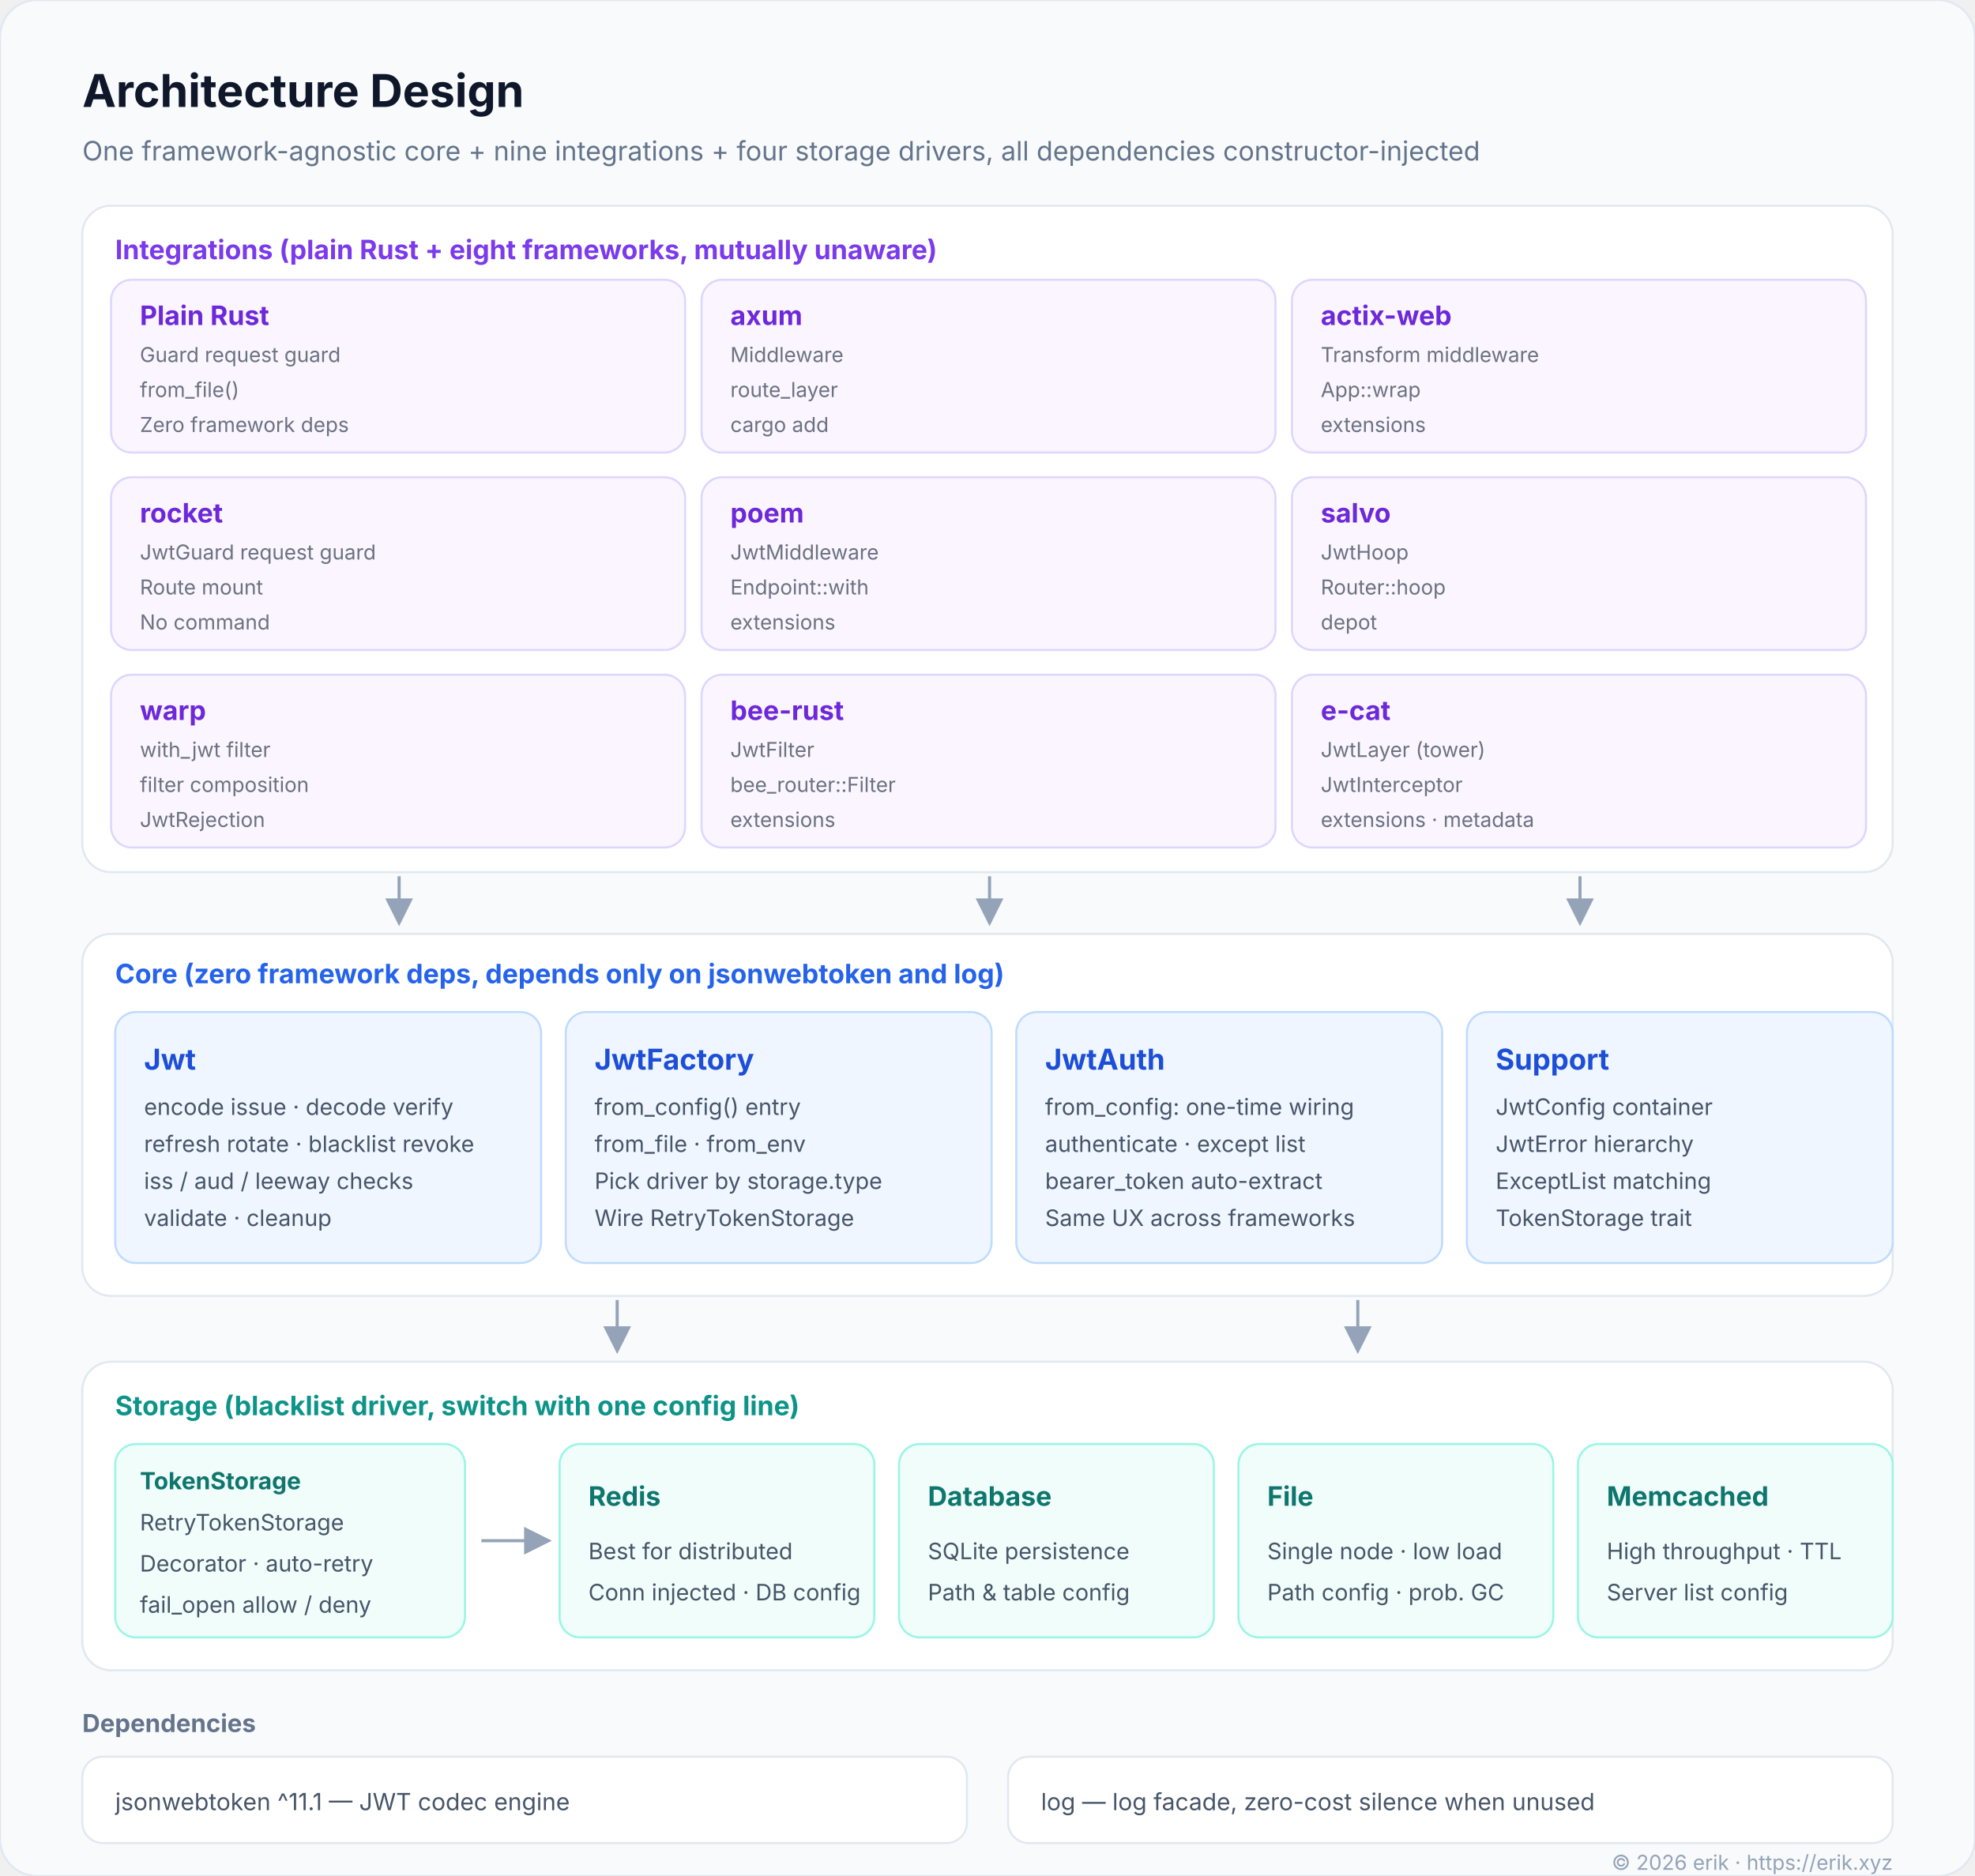
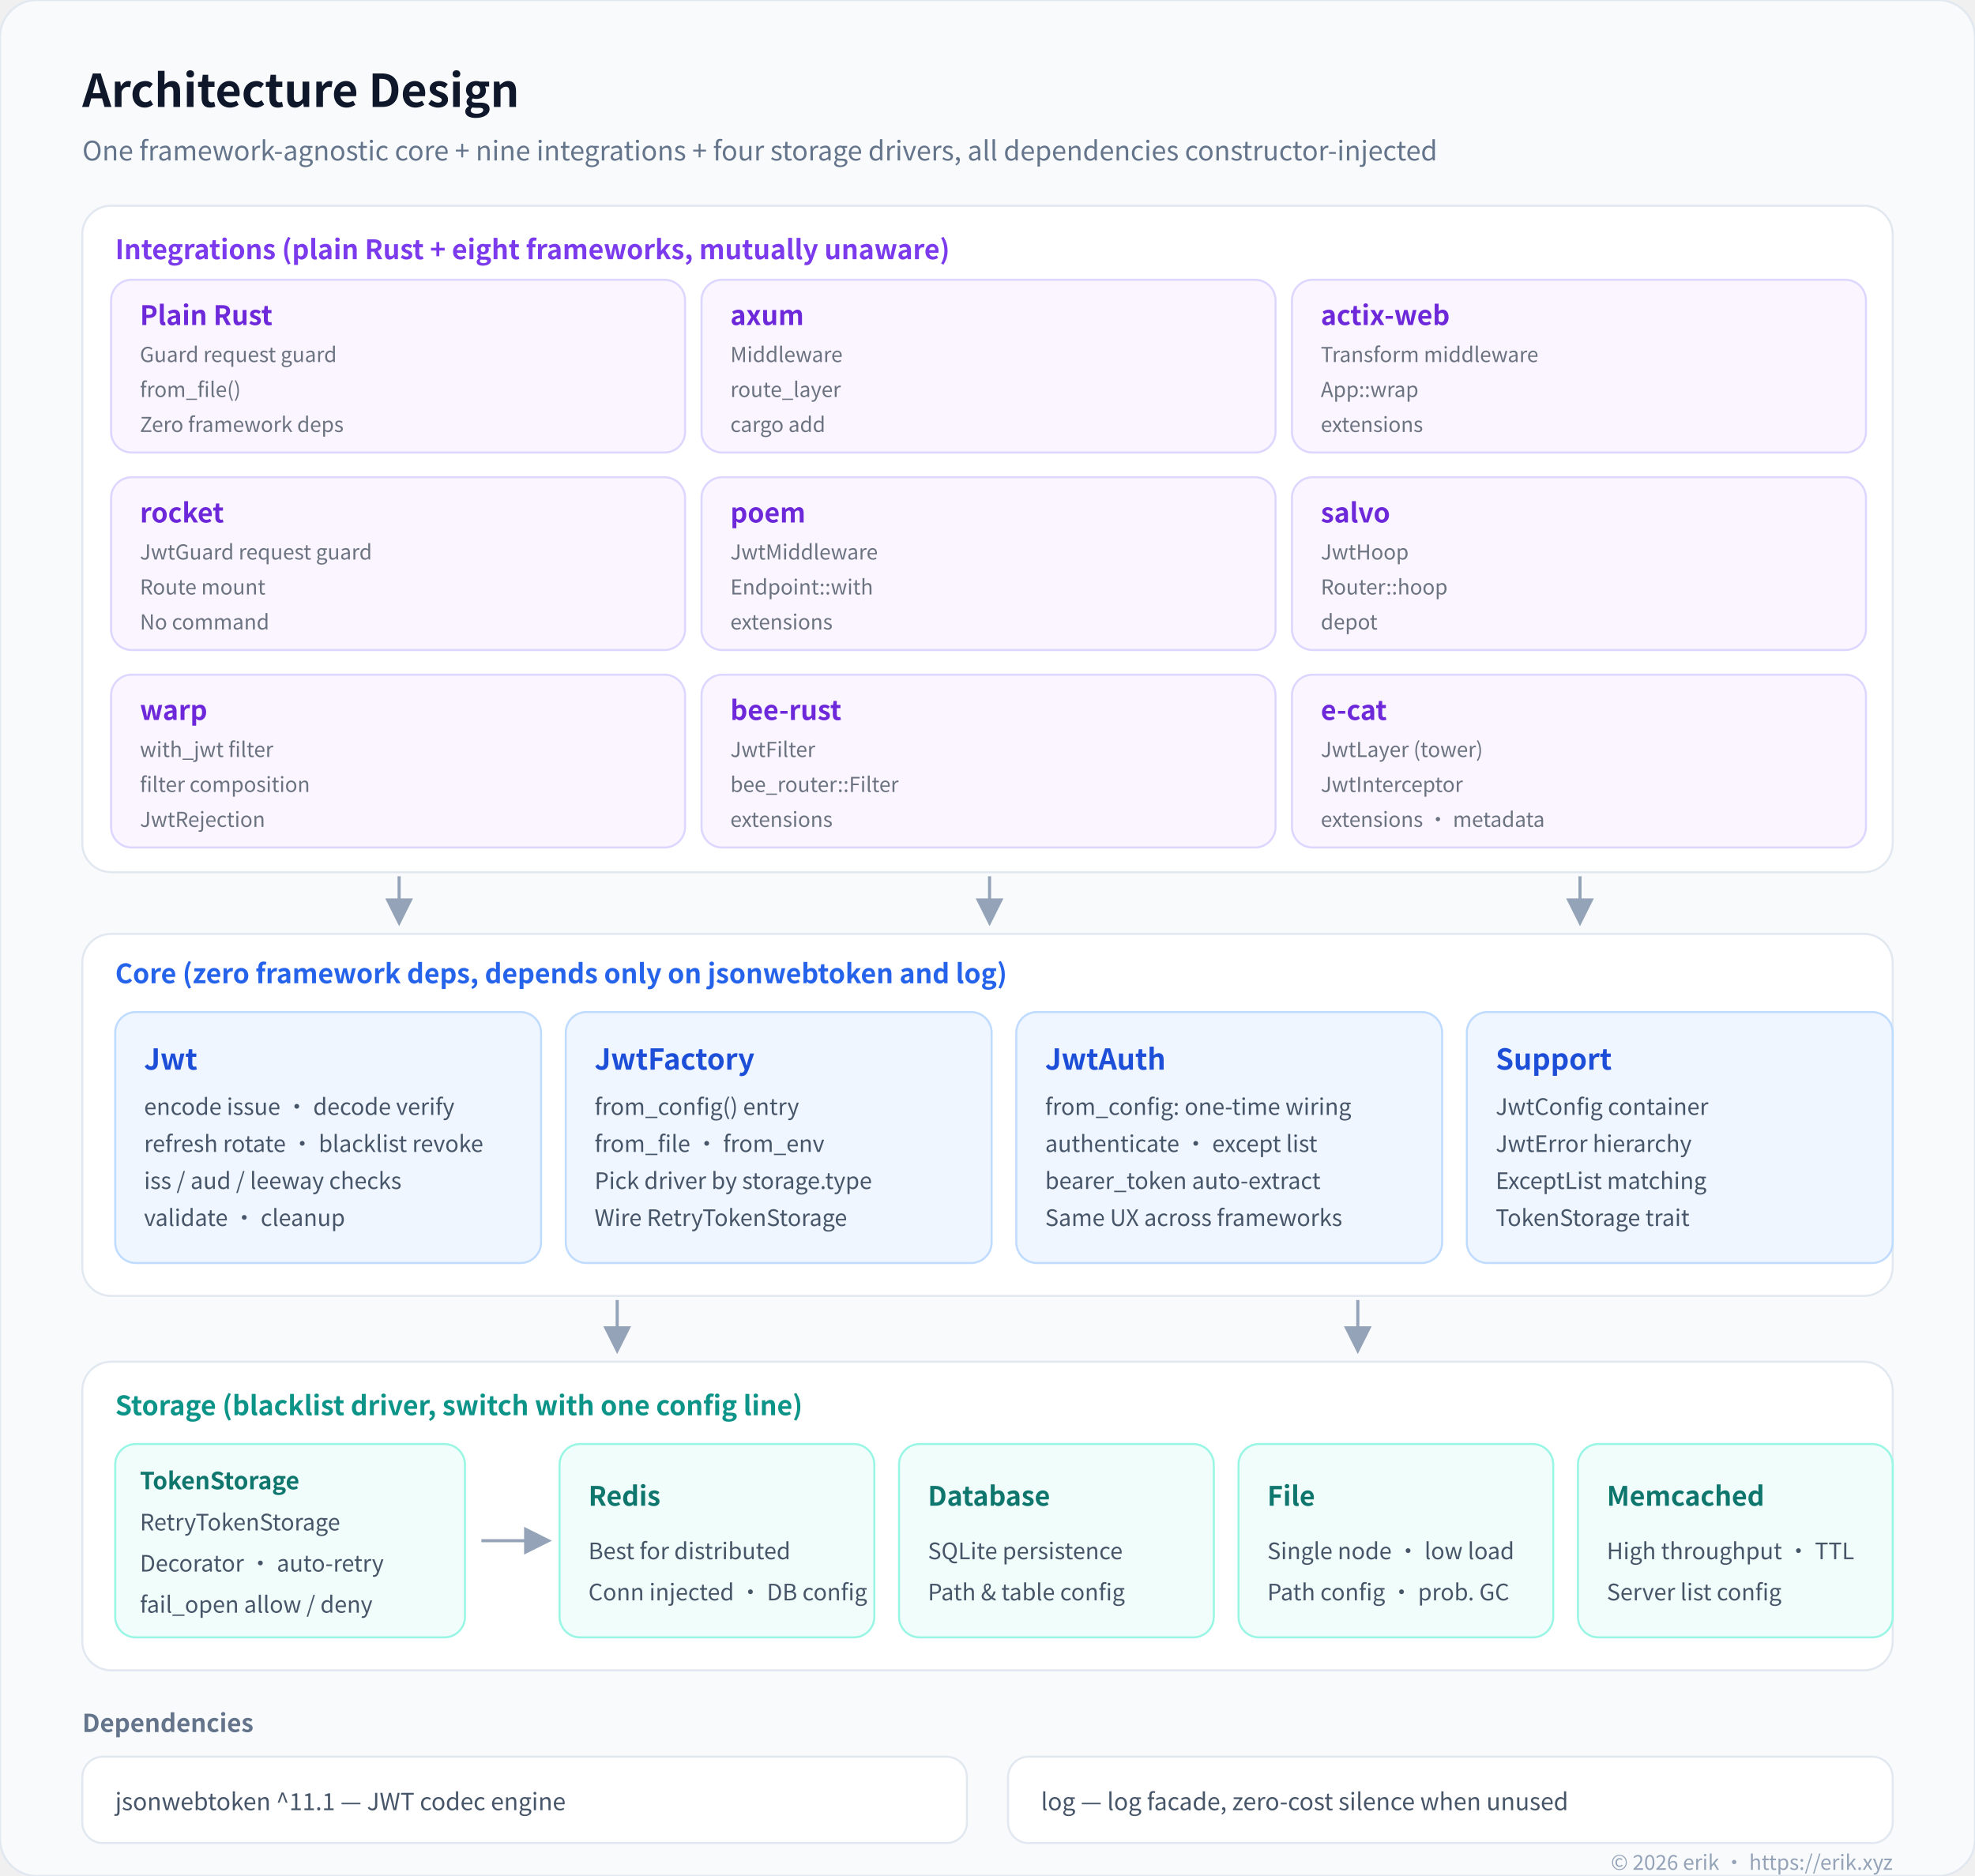
- <svg xmlns="http://www.w3.org/2000/svg" width="960" height="912" viewBox="0 0 960 912" role="img" aria-labelledby="archTitle archDesc" font-family="-apple-system, BlinkMacSystemFont, 'Segoe UI', 'PingFang SC', 'Hiragino Sans GB', 'Microsoft YaHei', sans-serif">
+ <svg xmlns="http://www.w3.org/2000/svg" width="960" height="912" viewBox="0 0 960 912" role="img" aria-labelledby="archTitle archDesc" font-family="'Source Han Sans SC', 'Noto Sans SC', 'Noto Sans CJK SC', 'WenQuanYi Micro Hei', 'DejaVu Sans', sans-serif">
  <defs>
    <marker id="ar" markerWidth="9" markerHeight="9" refX="7.5" refY="4.5" orient="auto">
      <path d="M0 0 L9 4.5 L0 9 z" fill="#94A3B8" />
    </marker>
  </defs>
  <rect x="0" y="0" width="960" height="912" rx="18" fill="#F8FAFC" stroke="#E2E8F0" />
  <text x="40" y="52" font-size="22" font-weight="700" fill="#0F172A">Architecture Design</text>
  <text x="40" y="78" font-size="13" fill="#64748B">One framework-agnostic core + nine integrations + four storage drivers, all dependencies constructor-injected</text>
  <rect x="40" y="100" width="880" height="324" rx="14" fill="#FFFFFF" stroke="#E2E8F0" />
  <text x="56" y="126" font-size="13" font-weight="700" fill="#7C3AED">Integrations (plain Rust + eight frameworks, mutually unaware)</text>
  <rect x="54" y="136" width="279" height="84" rx="10" fill="#FAF5FF" stroke="#DDD6FE" />
  <text x="68" y="158" font-size="13" font-weight="700" fill="#6D28D9">Plain Rust</text>
  <text x="68" y="176" font-size="10" fill="#6B7280">Guard request guard</text>
  <text x="68" y="193" font-size="10" fill="#6B7280">from_file()</text>
  <text x="68" y="210" font-size="10" fill="#6B7280">Zero framework deps</text>
  <rect x="341" y="136" width="279" height="84" rx="10" fill="#FAF5FF" stroke="#DDD6FE" />
  <text x="355" y="158" font-size="13" font-weight="700" fill="#6D28D9">axum</text>
  <text x="355" y="176" font-size="10" fill="#6B7280">Middleware</text>
  <text x="355" y="193" font-size="10" fill="#6B7280">route_layer</text>
  <text x="355" y="210" font-size="10" fill="#6B7280">cargo add</text>
  <rect x="628" y="136" width="279" height="84" rx="10" fill="#FAF5FF" stroke="#DDD6FE" />
  <text x="642" y="158" font-size="13" font-weight="700" fill="#6D28D9">actix-web</text>
  <text x="642" y="176" font-size="10" fill="#6B7280">Transform middleware</text>
  <text x="642" y="193" font-size="10" fill="#6B7280">App::wrap</text>
  <text x="642" y="210" font-size="10" fill="#6B7280">extensions</text>
  <rect x="54" y="232" width="279" height="84" rx="10" fill="#FAF5FF" stroke="#DDD6FE" />
  <text x="68" y="254" font-size="13" font-weight="700" fill="#6D28D9">rocket</text>
  <text x="68" y="272" font-size="10" fill="#6B7280">JwtGuard request guard</text>
  <text x="68" y="289" font-size="10" fill="#6B7280">Route mount</text>
  <text x="68" y="306" font-size="10" fill="#6B7280">No command</text>
  <rect x="341" y="232" width="279" height="84" rx="10" fill="#FAF5FF" stroke="#DDD6FE" />
  <text x="355" y="254" font-size="13" font-weight="700" fill="#6D28D9">poem</text>
  <text x="355" y="272" font-size="10" fill="#6B7280">JwtMiddleware</text>
  <text x="355" y="289" font-size="10" fill="#6B7280">Endpoint::with</text>
  <text x="355" y="306" font-size="10" fill="#6B7280">extensions</text>
  <rect x="628" y="232" width="279" height="84" rx="10" fill="#FAF5FF" stroke="#DDD6FE" />
  <text x="642" y="254" font-size="13" font-weight="700" fill="#6D28D9">salvo</text>
  <text x="642" y="272" font-size="10" fill="#6B7280">JwtHoop</text>
  <text x="642" y="289" font-size="10" fill="#6B7280">Router::hoop</text>
  <text x="642" y="306" font-size="10" fill="#6B7280">depot</text>
  <rect x="54" y="328" width="279" height="84" rx="10" fill="#FAF5FF" stroke="#DDD6FE" />
  <text x="68" y="350" font-size="13" font-weight="700" fill="#6D28D9">warp</text>
  <text x="68" y="368" font-size="10" fill="#6B7280">with_jwt filter</text>
  <text x="68" y="385" font-size="10" fill="#6B7280">filter composition</text>
  <text x="68" y="402" font-size="10" fill="#6B7280">JwtRejection</text>
  <rect x="341" y="328" width="279" height="84" rx="10" fill="#FAF5FF" stroke="#DDD6FE" />
  <text x="355" y="350" font-size="13" font-weight="700" fill="#6D28D9">bee-rust</text>
  <text x="355" y="368" font-size="10" fill="#6B7280">JwtFilter</text>
  <text x="355" y="385" font-size="10" fill="#6B7280">bee_router::Filter</text>
  <text x="355" y="402" font-size="10" fill="#6B7280">extensions</text>
  <rect x="628" y="328" width="279" height="84" rx="10" fill="#FAF5FF" stroke="#DDD6FE" />
  <text x="642" y="350" font-size="13" font-weight="700" fill="#6D28D9">e-cat</text>
  <text x="642" y="368" font-size="10" fill="#6B7280">JwtLayer (tower)</text>
  <text x="642" y="385" font-size="10" fill="#6B7280">JwtInterceptor</text>
  <text x="642" y="402" font-size="10" fill="#6B7280">extensions · metadata</text>
  <path d="M194 426 V448" stroke="#94A3B8" stroke-width="1.5" marker-end="url(#ar)" />
  <path d="M481 426 V448" stroke="#94A3B8" stroke-width="1.5" marker-end="url(#ar)" />
  <path d="M768 426 V448" stroke="#94A3B8" stroke-width="1.5" marker-end="url(#ar)" />
  <rect x="40" y="454" width="880" height="176" rx="14" fill="#FFFFFF" stroke="#E2E8F0" />
  <text x="56" y="478" font-size="13" font-weight="700" fill="#2563EB">Core (zero framework deps, depends only on jsonwebtoken and log)</text>
  <rect x="56" y="492" width="207" height="122" rx="10" fill="#EFF6FF" stroke="#BFDBFE" />
  <text x="70" y="520" font-size="14" font-weight="700" fill="#1D4ED8">Jwt</text>
  <text x="70" y="542" font-size="11" fill="#475569">encode issue · decode verify</text>
  <text x="70" y="560" font-size="11" fill="#475569">refresh rotate · blacklist revoke</text>
  <text x="70" y="578" font-size="11" fill="#475569">iss / aud / leeway checks</text>
  <text x="70" y="596" font-size="11" fill="#475569">validate · cleanup</text>
  <rect x="275" y="492" width="207" height="122" rx="10" fill="#EFF6FF" stroke="#BFDBFE" />
  <text x="289" y="520" font-size="14" font-weight="700" fill="#1D4ED8">JwtFactory</text>
  <text x="289" y="542" font-size="11" fill="#475569">from_config() entry</text>
  <text x="289" y="560" font-size="11" fill="#475569">from_file · from_env</text>
  <text x="289" y="578" font-size="11" fill="#475569">Pick driver by storage.type</text>
  <text x="289" y="596" font-size="11" fill="#475569">Wire RetryTokenStorage</text>
  <rect x="494" y="492" width="207" height="122" rx="10" fill="#EFF6FF" stroke="#BFDBFE" />
  <text x="508" y="520" font-size="14" font-weight="700" fill="#1D4ED8">JwtAuth</text>
  <text x="508" y="542" font-size="11" fill="#475569">from_config: one-time wiring</text>
  <text x="508" y="560" font-size="11" fill="#475569">authenticate · except list</text>
  <text x="508" y="578" font-size="11" fill="#475569">bearer_token auto-extract</text>
  <text x="508" y="596" font-size="11" fill="#475569">Same UX across frameworks</text>
  <rect x="713" y="492" width="207" height="122" rx="10" fill="#EFF6FF" stroke="#BFDBFE" />
  <text x="727" y="520" font-size="14" font-weight="700" fill="#1D4ED8">Support</text>
  <text x="727" y="542" font-size="11" fill="#475569">JwtConfig container</text>
  <text x="727" y="560" font-size="11" fill="#475569">JwtError hierarchy</text>
  <text x="727" y="578" font-size="11" fill="#475569">ExceptList matching</text>
  <text x="727" y="596" font-size="11" fill="#475569">TokenStorage trait</text>
  <path d="M300 632 V656" stroke="#94A3B8" stroke-width="1.5" marker-end="url(#ar)" />
  <path d="M660 632 V656" stroke="#94A3B8" stroke-width="1.5" marker-end="url(#ar)" />
  <rect x="40" y="662" width="880" height="150" rx="14" fill="#FFFFFF" stroke="#E2E8F0" />
  <text x="56" y="688" font-size="13" font-weight="700" fill="#0D9488">Storage (blacklist driver, switch with one config line)</text>
  <rect x="56" y="702" width="170" height="94" rx="10" fill="#F0FDFA" stroke="#99F6E4" />
  <text x="68" y="724" font-size="11.5" font-weight="700" fill="#0F766E">TokenStorage</text>
  <text x="68" y="744" font-size="11" fill="#475569">RetryTokenStorage</text>
  <text x="68" y="764" font-size="11" fill="#475569">Decorator · auto-retry</text>
  <text x="68" y="784" font-size="11" fill="#475569">fail_open allow / deny</text>
  <path d="M234 749 H266" stroke="#94A3B8" stroke-width="1.5" marker-end="url(#ar)" />
  <rect x="272" y="702" width="153" height="94" rx="10" fill="#F0FDFA" stroke="#99F6E4" />
  <text x="286" y="732" font-size="13" font-weight="700" fill="#0F766E">Redis</text>
  <text x="286" y="758" font-size="11" fill="#475569">Best for distributed</text>
  <text x="286" y="778" font-size="11" fill="#475569">Conn injected · DB config</text>
  <rect x="437" y="702" width="153" height="94" rx="10" fill="#F0FDFA" stroke="#99F6E4" />
  <text x="451" y="732" font-size="13" font-weight="700" fill="#0F766E">Database</text>
  <text x="451" y="758" font-size="11" fill="#475569">SQLite persistence</text>
  <text x="451" y="778" font-size="11" fill="#475569">Path &amp; table config</text>
  <rect x="602" y="702" width="153" height="94" rx="10" fill="#F0FDFA" stroke="#99F6E4" />
  <text x="616" y="732" font-size="13" font-weight="700" fill="#0F766E">File</text>
  <text x="616" y="758" font-size="11" fill="#475569">Single node · low load</text>
  <text x="616" y="778" font-size="11" fill="#475569">Path config · prob. GC</text>
  <rect x="767" y="702" width="153" height="94" rx="10" fill="#F0FDFA" stroke="#99F6E4" />
  <text x="781" y="732" font-size="13" font-weight="700" fill="#0F766E">Memcached</text>
  <text x="781" y="758" font-size="11" fill="#475569">High throughput · TTL</text>
  <text x="781" y="778" font-size="11" fill="#475569">Server list config</text>
  <text x="40" y="842" font-size="12" font-weight="700" fill="#64748B">Dependencies</text>
  <rect x="40" y="854" width="430" height="42" rx="10" fill="#FFFFFF" stroke="#E2E8F0" />
  <text x="56" y="880" font-size="11.5" fill="#475569">jsonwebtoken ^11.1 — JWT codec engine</text>
  <rect x="490" y="854" width="430" height="42" rx="10" fill="#FFFFFF" stroke="#E2E8F0" />
  <text x="506" y="880" font-size="11.5" fill="#475569">log — log facade, zero-cost silence when unused</text>
  <text x="920" y="909" font-size="10" fill="#94A3B8" text-anchor="end">© 2026 erik · https://erik.xyz</text>
</svg>
